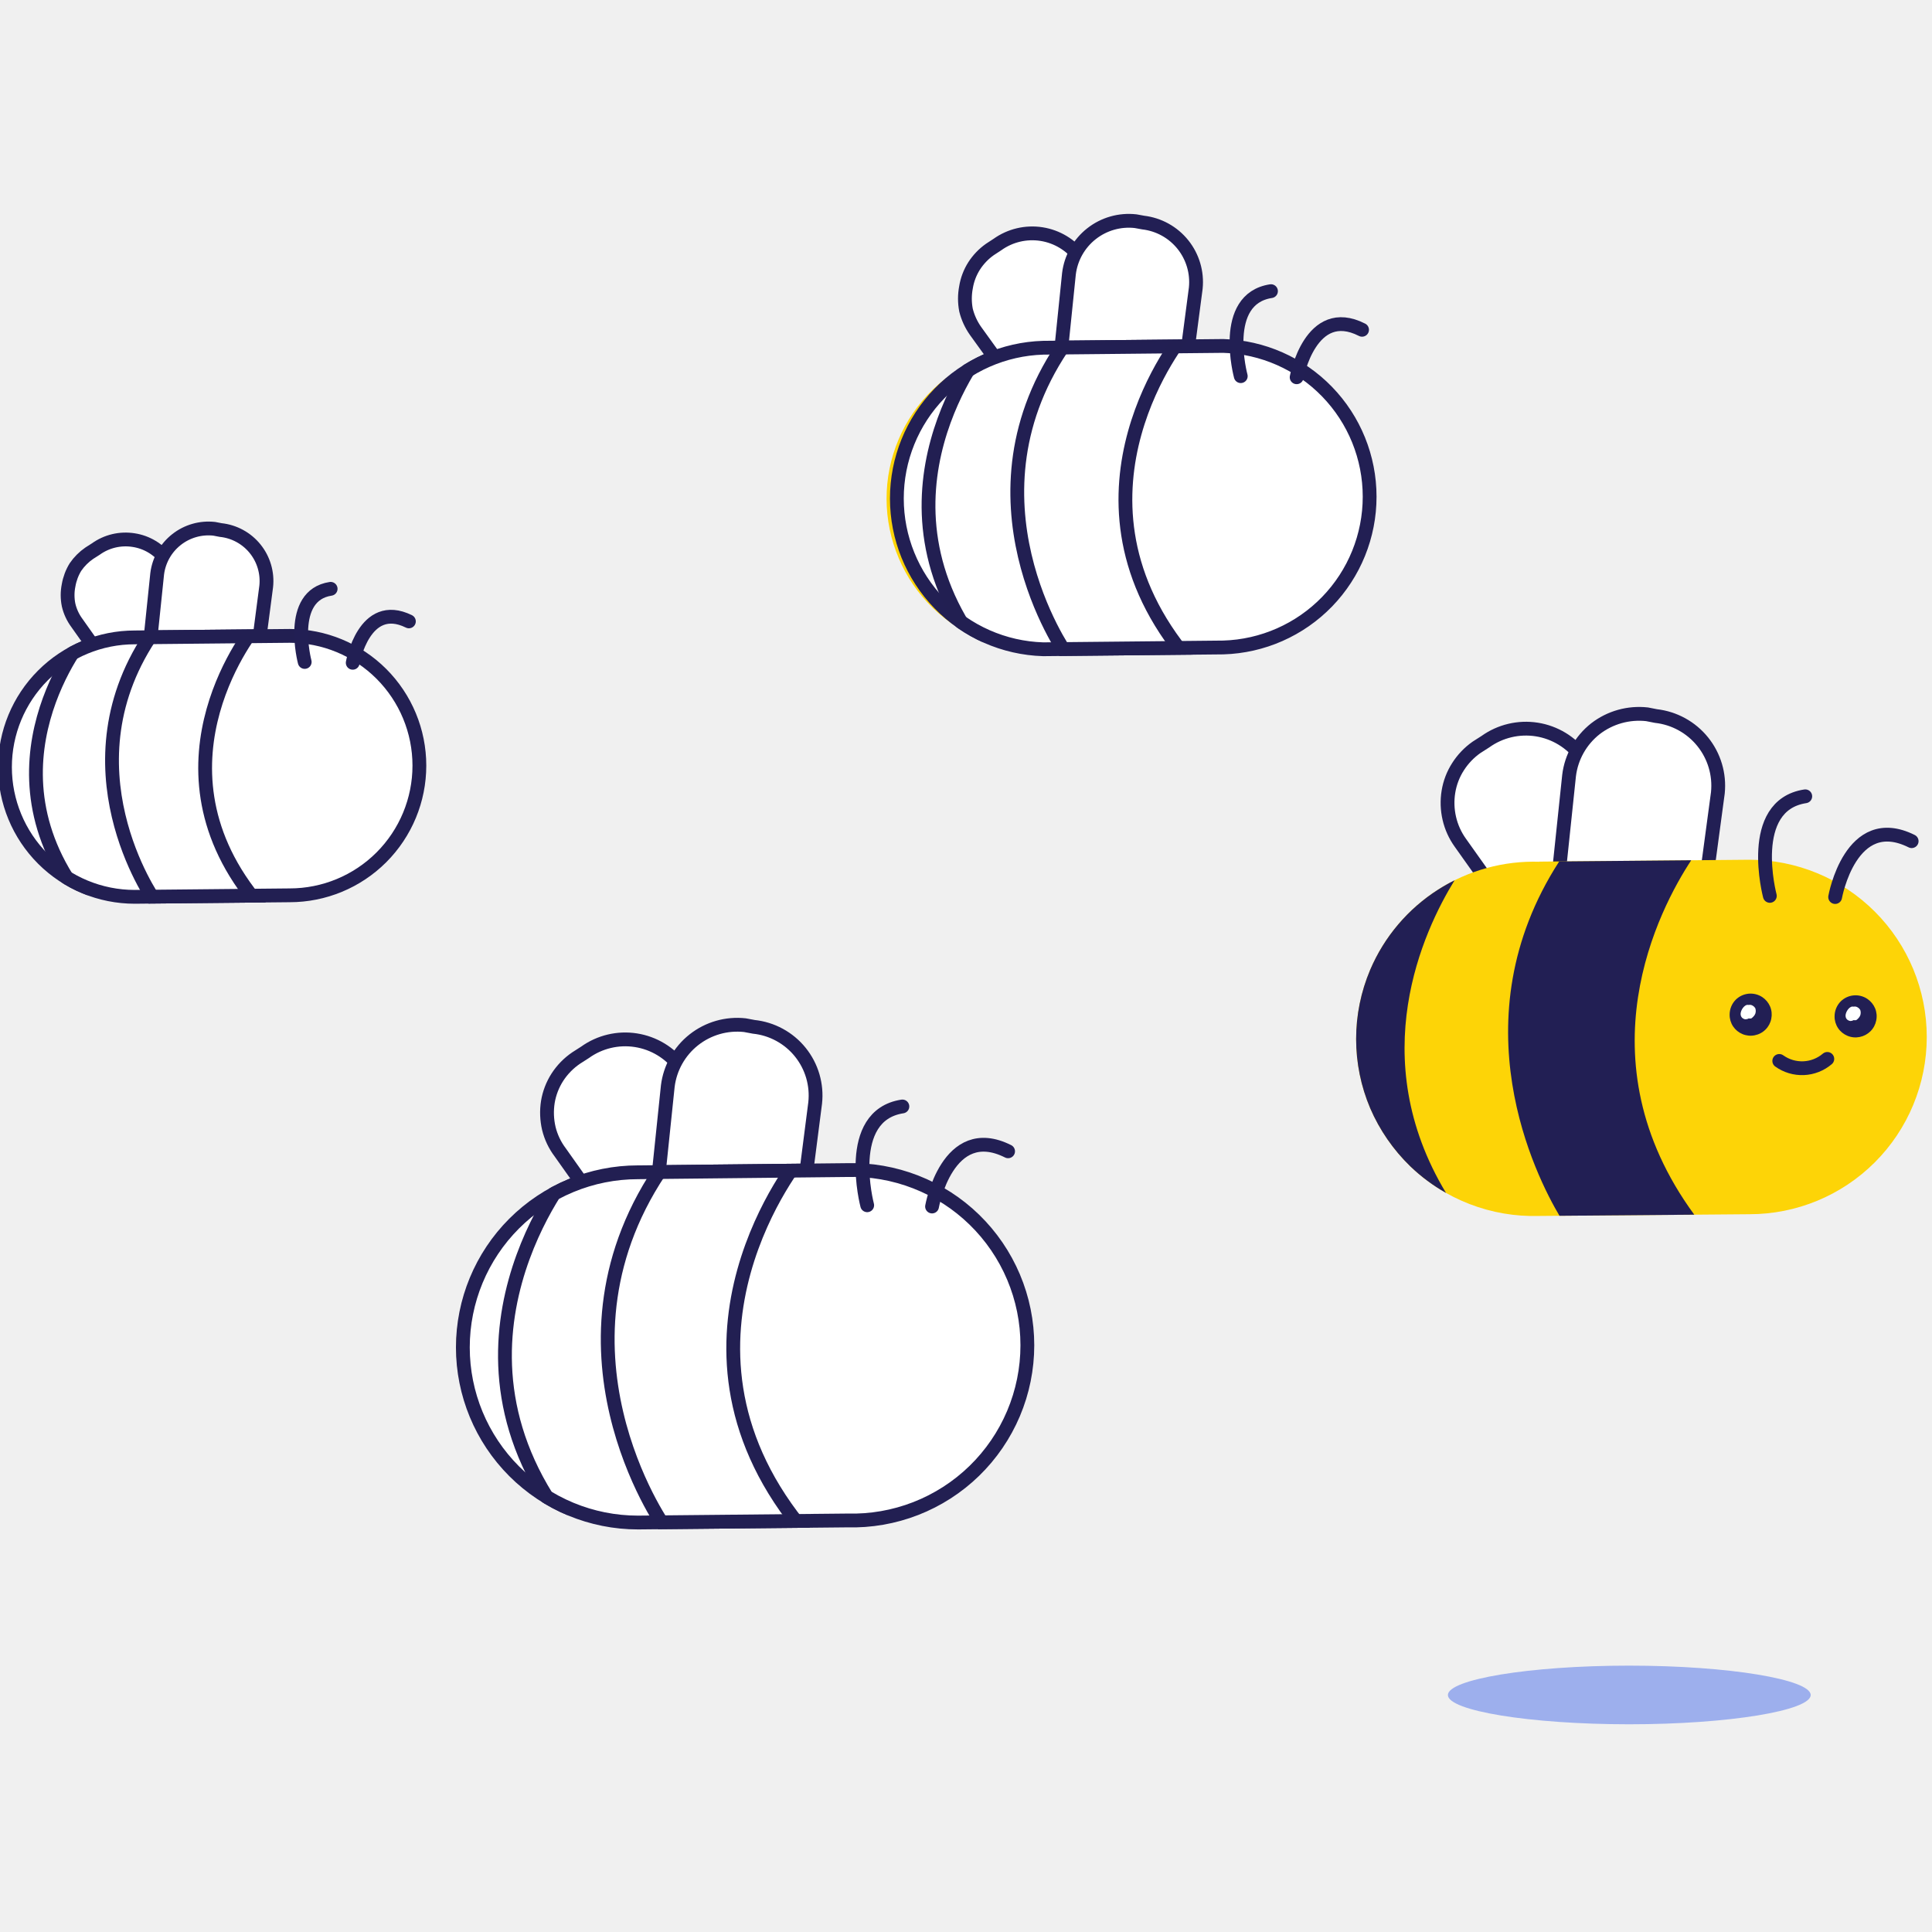
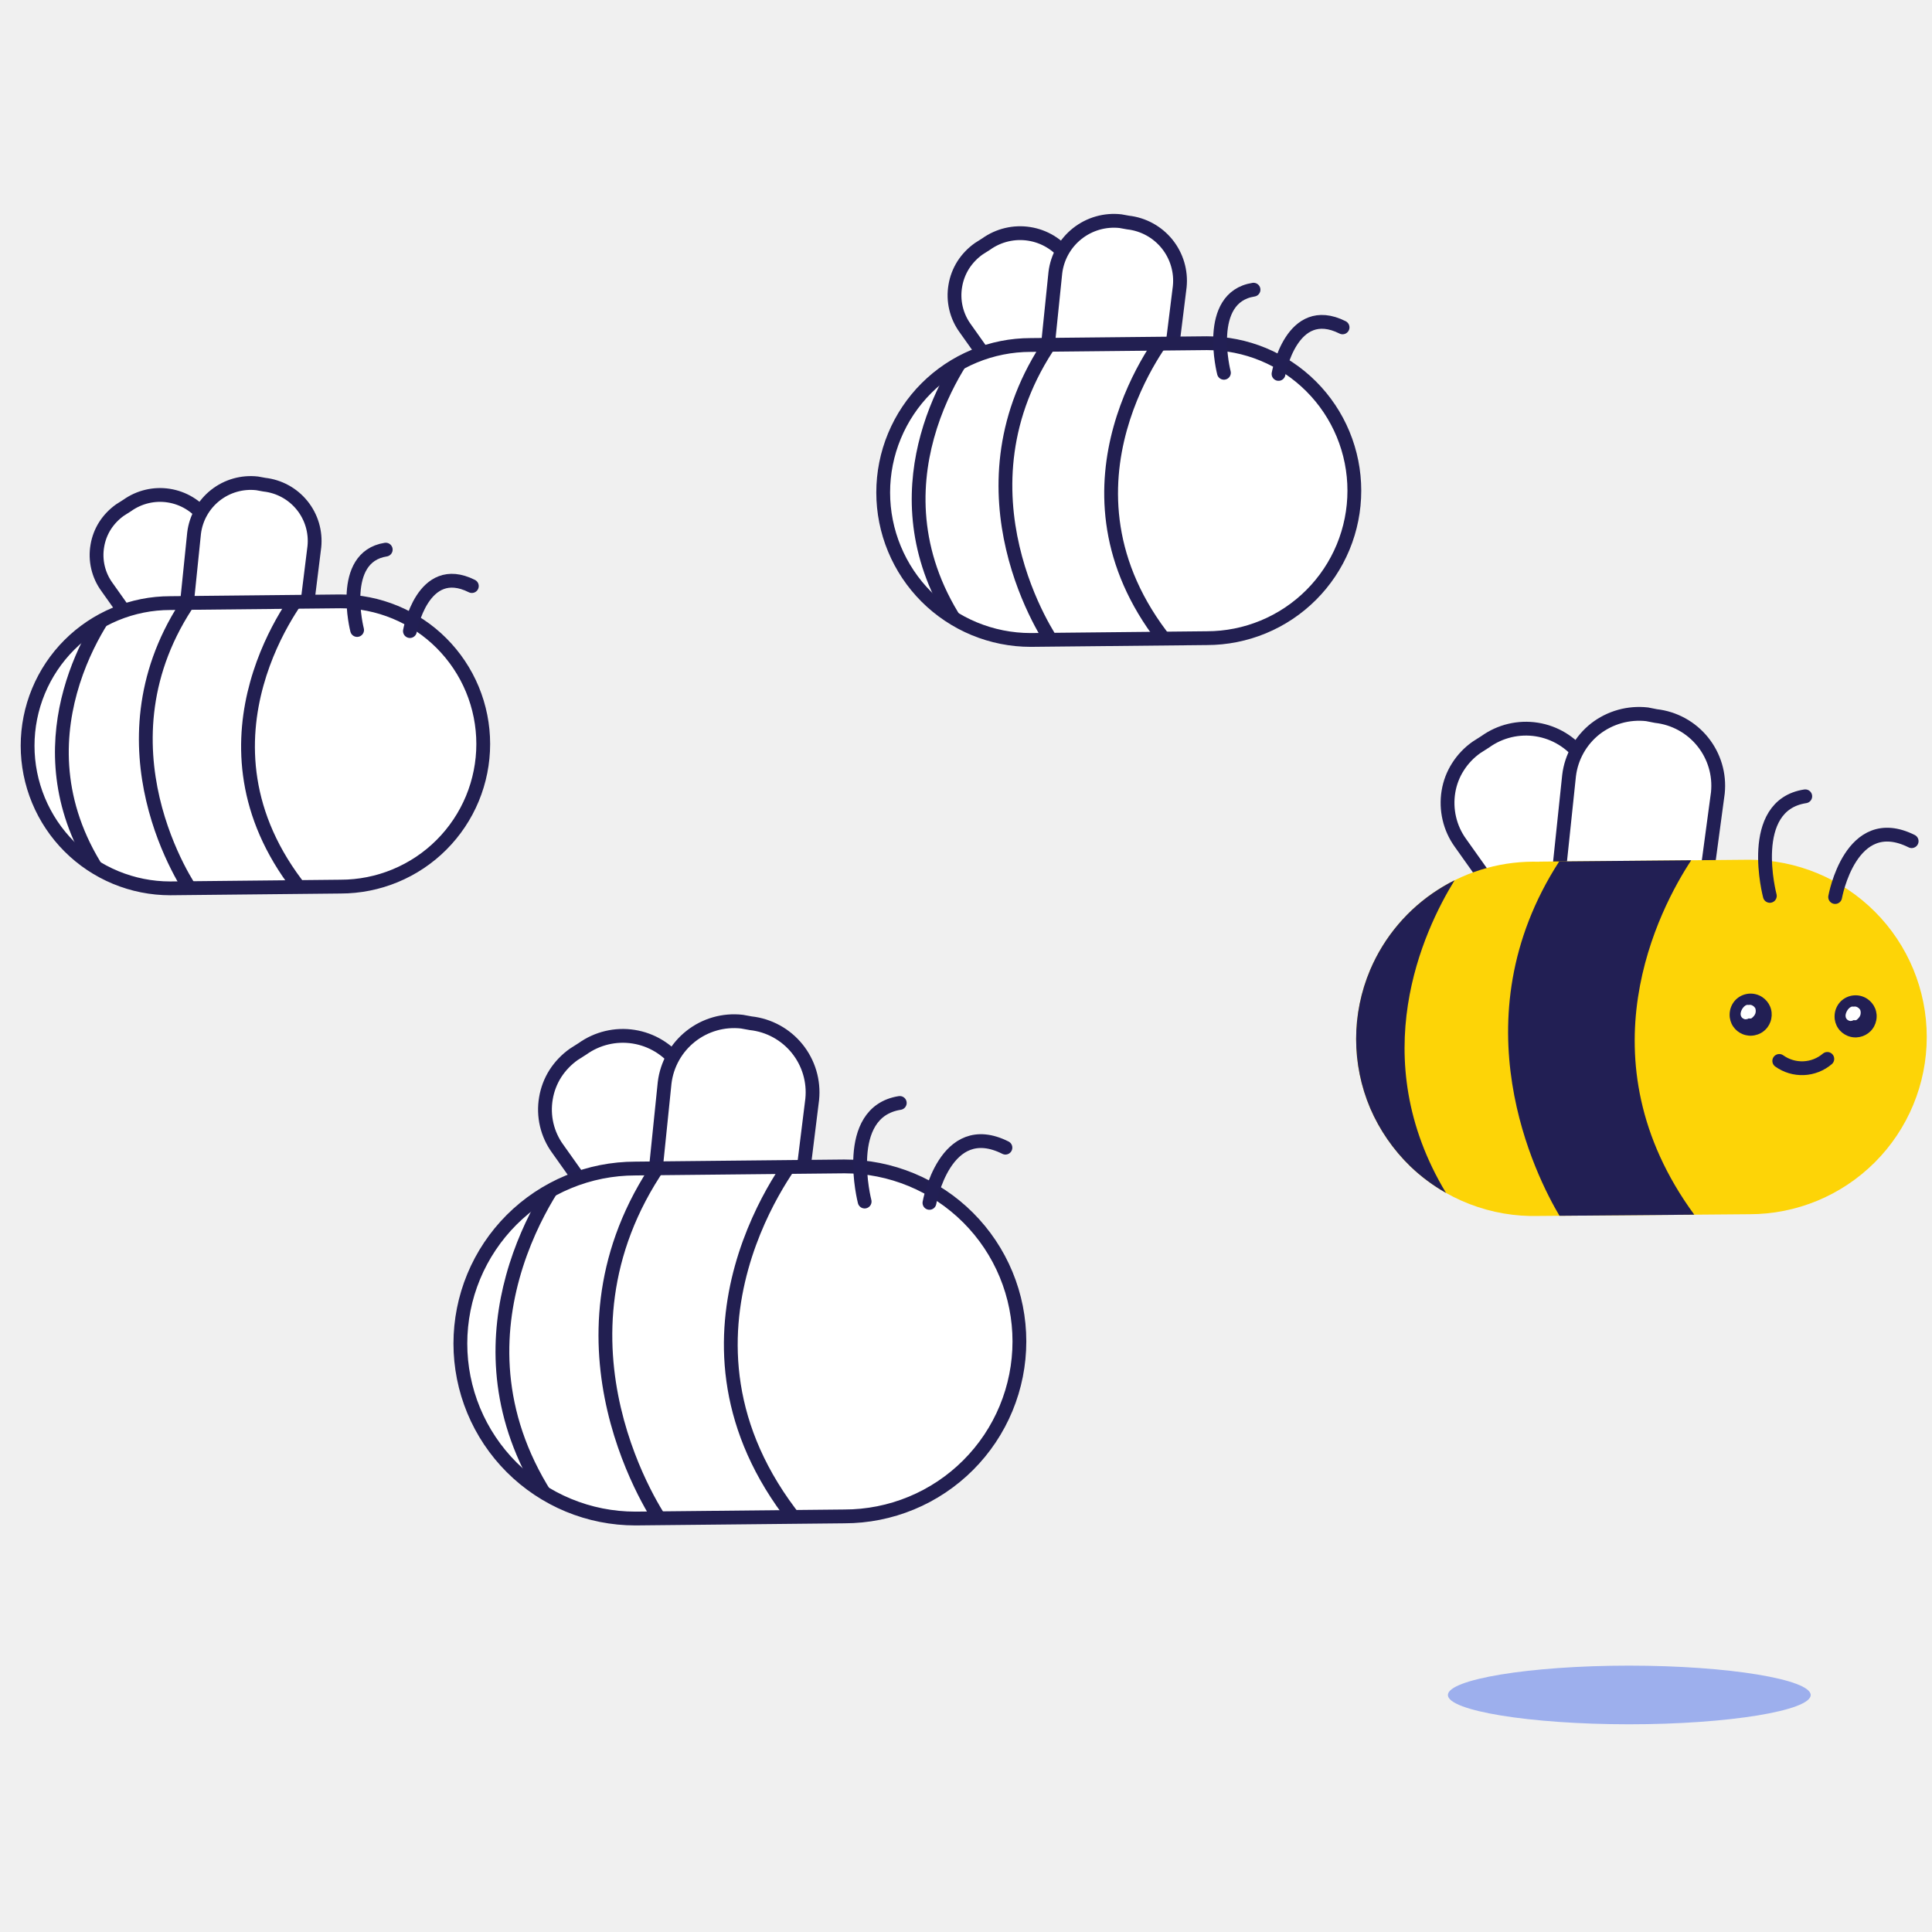
<svg xmlns="http://www.w3.org/2000/svg" width="140" height="140" viewBox="0 0 140 140" fill="none">
-   <g id="Empty States/No Following" clip-path="url(#clip0)">
+   <g id="Empty States/No Following">
    <g id="Layer 2">
      <g id="Layer 24">
        <g id="Bee">
          <path id="Vector" d="M117.446 68.517L118.077 68.212C118.612 67.84 119.066 67.364 119.413 66.813C119.75 66.255 119.976 65.637 120.075 64.993C120.207 64.354 120.207 63.696 120.075 63.057C119.923 62.421 119.648 61.821 119.265 61.29L114.637 54.853C113.849 53.785 112.672 53.07 111.361 52.863C110.05 52.657 108.71 52.975 107.632 53.748L106.99 54.158C106.457 54.533 106.004 55.008 105.654 55.557C105.301 56.106 105.065 56.722 104.96 57.367C104.854 58.01 104.876 58.667 105.023 59.302C105.169 59.939 105.441 60.539 105.822 61.069L110.409 67.528C111.228 68.592 112.433 69.291 113.764 69.474C115.083 69.657 116.421 69.313 117.488 68.517H117.446Z" fill="white" stroke="#221F54" stroke-miterlimit="10" stroke-linecap="round" />
          <path id="Vector_2" d="M117.141 69.621L117.783 69.737C119.121 69.885 120.465 69.501 121.522 68.666C122.579 67.831 123.265 66.614 123.431 65.277L124.483 57.451C124.619 56.119 124.223 54.787 123.382 53.745C122.541 52.703 121.322 52.035 119.992 51.886L119.35 51.76C118.012 51.611 116.669 51.988 115.605 52.812C114.548 53.645 113.863 54.863 113.701 56.199L112.87 64.109C112.767 64.754 112.795 65.412 112.954 66.045C113.115 66.68 113.406 67.275 113.808 67.793C114.21 68.311 114.714 68.74 115.29 69.053C115.861 69.368 116.491 69.561 117.141 69.621Z" fill="white" stroke="#221F54" stroke-miterlimit="10" stroke-linecap="round" />
          <path id="Vector_3" d="M111.513 62.437L126.776 62.3C130.183 62.3 133.449 63.653 135.858 66.062C138.267 68.471 139.62 71.737 139.62 75.144C139.62 78.55 138.267 81.817 135.858 84.225C133.449 86.634 130.183 87.987 126.776 87.987L111.513 88.113C109.799 88.162 108.092 87.869 106.492 87.251C104.892 86.634 103.431 85.704 102.194 84.516C100.959 83.318 99.972 81.888 99.29 80.308C98.617 78.721 98.27 77.015 98.27 75.291C98.27 73.567 98.617 71.86 99.29 70.273C100.309 67.883 102.026 65.857 104.217 64.461C106.408 63.064 108.969 62.362 111.566 62.447L111.513 62.437Z" fill="#FDD407" />
          <g id="Group 3563">
            <path id="Intersect" fill-rule="evenodd" clip-rule="evenodd" d="M104.784 86.444C103.845 85.913 102.975 85.266 102.194 84.516C100.959 83.318 99.972 81.888 99.29 80.308C98.617 78.721 98.27 77.015 98.27 75.291C98.27 73.567 98.617 71.86 99.29 70.273C100.309 67.883 102.026 65.857 104.217 64.461C104.602 64.215 104.998 63.992 105.404 63.79C103.126 67.485 98.868 76.631 104.784 86.444ZM113.006 88.101C111.341 85.298 105.545 73.945 112.984 62.424L122.552 62.338C120.247 65.849 114.503 76.721 122.773 88.02L113.006 88.101Z" fill="#221F54" />
          </g>
          <path id="Vector_4" d="M132.414 76.732C131.933 77.141 131.33 77.379 130.699 77.405C130.068 77.432 129.446 77.247 128.932 76.879" stroke="#221F54" stroke-miterlimit="10" stroke-linecap="round" />
          <path id="Vector_5" d="M132.94 73.65C132.937 73.952 133.024 74.247 133.191 74.499C133.358 74.75 133.597 74.945 133.876 75.059C134.156 75.176 134.464 75.205 134.76 75.144C135.057 75.086 135.329 74.941 135.543 74.728C135.757 74.514 135.902 74.241 135.959 73.944C136.021 73.648 135.991 73.34 135.875 73.061C135.756 72.783 135.559 72.545 135.307 72.377C135.013 72.183 134.661 72.096 134.311 72.131C133.961 72.165 133.633 72.319 133.382 72.567C133.099 72.856 132.94 73.245 132.94 73.65Z" fill="#221F54" />
          <path id="Vector_6" d="M125.335 73.527C125.332 73.828 125.419 74.124 125.586 74.376C125.753 74.627 125.992 74.822 126.271 74.936C126.551 75.052 126.859 75.082 127.155 75.02C127.452 74.963 127.724 74.818 127.938 74.604C128.152 74.391 128.297 74.118 128.354 73.821C128.415 73.525 128.386 73.217 128.27 72.938C128.151 72.659 127.954 72.422 127.702 72.254C127.408 72.06 127.056 71.973 126.706 72.007C126.355 72.042 126.027 72.196 125.777 72.443C125.493 72.733 125.335 73.121 125.335 73.527Z" fill="#221F54" />
          <path id="Vector_7" d="M133.75 73.482C133.729 73.557 133.729 73.637 133.75 73.713C133.772 73.788 133.816 73.854 133.876 73.902C133.937 73.95 134.01 73.979 134.087 73.987C134.168 73.987 134.248 73.965 134.318 73.923C134.381 73.933 134.445 73.933 134.508 73.923C134.561 73.887 134.611 73.845 134.655 73.797C134.72 73.736 134.77 73.66 134.802 73.576C134.844 73.45 134.844 73.313 134.802 73.187C134.769 73.131 134.726 73.081 134.676 73.04C134.622 72.998 134.562 72.966 134.497 72.945C134.431 72.934 134.363 72.934 134.297 72.945C134.108 72.882 133.824 73.166 133.75 73.482Z" fill="white" />
          <path id="Vector_8" d="M126.145 73.358C126.124 73.434 126.124 73.514 126.145 73.59C126.167 73.664 126.211 73.73 126.271 73.779C126.332 73.826 126.405 73.856 126.482 73.863C126.563 73.863 126.643 73.842 126.713 73.8C126.776 73.809 126.84 73.809 126.902 73.8C126.956 73.764 127.005 73.721 127.05 73.674C127.115 73.612 127.165 73.537 127.197 73.453C127.239 73.327 127.239 73.19 127.197 73.064C127.164 73.008 127.121 72.958 127.071 72.916C127.017 72.875 126.956 72.843 126.892 72.822C126.826 72.811 126.758 72.811 126.692 72.822C126.503 72.759 126.219 73.043 126.145 73.358Z" fill="white" />
          <path id="Vector_9" d="M132.982 65.003C132.982 65.003 134.097 58.745 138.526 60.954" stroke="#221F54" stroke-miterlimit="10" stroke-linecap="round" />
          <path id="Vector_10" d="M128.249 64.919C128.249 64.919 126.503 58.366 130.816 57.703" stroke="#221F54" stroke-miterlimit="10" stroke-linecap="round" />
        </g>
        <path id="Vector_11" d="M118.06 124.948C125.32 124.948 131.21 123.948 131.21 122.828C131.21 121.708 125.32 120.698 118.06 120.698C110.8 120.698 104.92 121.698 104.92 122.828C104.92 123.958 110.8 124.948 118.06 124.948Z" fill="#9DAFED" />
-         <path id="Vector_12" d="M46.23 84.878L61.39 84.748C64.771 84.748 68.014 86.091 70.405 88.482C72.796 90.873 74.14 94.116 74.14 97.498C74.14 100.879 72.796 104.122 70.405 106.513C68.014 108.905 64.771 110.248 61.39 110.248L46.23 110.368C43.219 110.466 40.271 109.494 37.908 107.626C35.545 105.757 33.919 103.112 33.32 100.16C32.721 97.208 33.187 94.139 34.635 91.497C36.083 88.855 38.419 86.811 41.23 85.728C42.824 85.115 44.523 84.826 46.23 84.878Z" fill="#FDD407" />
-         <path id="Vector_13" d="M52.12 90.918L52.75 90.618C53.279 90.244 53.729 89.769 54.072 89.219C54.416 88.67 54.646 88.058 54.75 87.418C54.86 86.78 54.84 86.127 54.69 85.498C54.544 84.865 54.269 84.269 53.88 83.748L49.33 77.348C48.549 76.29 47.382 75.583 46.084 75.379C44.785 75.175 43.458 75.49 42.39 76.258L41.75 76.668C41.208 77.036 40.746 77.508 40.39 78.058C40.041 78.602 39.806 79.211 39.7 79.848C39.599 80.486 39.623 81.138 39.77 81.768C39.922 82.394 40.201 82.983 40.59 83.498L45.13 89.908C45.524 90.433 46.017 90.876 46.582 91.21C47.147 91.545 47.773 91.765 48.423 91.858C49.073 91.951 49.735 91.914 50.371 91.751C51.007 91.588 51.605 91.302 52.13 90.908L52.12 90.918Z" fill="white" stroke="#221F54" stroke-miterlimit="10" stroke-linecap="round" />
-         <path id="Vector_14" d="M51.82 92.008L52.46 92.128C53.788 92.278 55.122 91.897 56.17 91.068C57.217 90.239 57.899 89.033 58.07 87.708L59.07 79.928C59.142 79.273 59.084 78.61 58.899 77.978C58.714 77.345 58.406 76.756 57.992 76.243C57.579 75.73 57.068 75.304 56.489 74.989C55.91 74.674 55.275 74.476 54.62 74.408L53.98 74.288C52.654 74.141 51.324 74.523 50.277 75.35C49.231 76.177 48.553 77.384 48.39 78.708L47.58 86.498C47.46 87.162 47.487 87.845 47.66 88.498C47.902 89.447 48.431 90.298 49.176 90.933C49.921 91.569 50.845 91.958 51.82 92.048V92.008Z" fill="white" stroke="#221F54" stroke-miterlimit="10" stroke-linecap="round" />
-         <path id="Vector_15" d="M46.21 84.948L61.39 84.788C63.087 84.74 64.776 85.033 66.358 85.65C67.94 86.267 69.382 87.194 70.6 88.378C71.817 89.561 72.784 90.977 73.445 92.541C74.106 94.105 74.446 95.785 74.446 97.483C74.446 99.181 74.106 100.861 73.445 102.425C72.784 103.989 71.817 105.405 70.6 106.588C69.382 107.772 67.94 108.699 66.358 109.316C64.776 109.932 63.087 110.226 61.39 110.178L46.23 110.328C42.864 110.328 39.636 108.991 37.257 106.611C34.877 104.231 33.54 101.004 33.54 97.638C33.54 94.272 34.877 91.045 37.257 88.665C39.636 86.285 42.864 84.948 46.23 84.948H46.21Z" fill="white" stroke="#221F52" stroke-miterlimit="10" />
-         <g id="Mask Group">
-           <mask id="mask0" mask-type="alpha" maskUnits="userSpaceOnUse" x="33" y="84" width="42" height="27">
-             <path id="Vector_16" d="M46.21 84.948L61.39 84.788C63.087 84.74 64.776 85.033 66.358 85.65C67.94 86.267 69.382 87.194 70.6 88.378C71.817 89.561 72.784 90.977 73.445 92.541C74.106 94.105 74.446 95.785 74.446 97.483C74.446 99.181 74.106 100.861 73.445 102.425C72.784 103.989 71.817 105.405 70.6 106.588C69.382 107.772 67.94 108.699 66.358 109.316C64.776 109.932 63.087 110.226 61.39 110.178L46.23 110.328C42.864 110.328 39.636 108.991 37.257 106.611C34.877 104.231 33.54 101.004 33.54 97.638C33.54 94.272 34.877 91.045 37.257 88.665C39.636 86.285 42.864 84.948 46.23 84.948H46.21Z" fill="white" stroke="#221F52" stroke-miterlimit="10" />
-           </mask>
-           <g mask="url(#mask0)">
-             <g id="Group">
-               <path id="Vector_17" d="M58.02 83.848C58.02 83.848 47.11 97.028 57.89 110.498L48.14 110.618C48.14 110.618 38.86 97.498 48.21 84.288C48.47 84.128 57.99 83.958 58.02 83.848Z" stroke="#221F52" stroke-miterlimit="10" />
-               <path id="Vector_18" d="M41.39 84.728C41.39 84.728 30.59 97.618 41.39 110.958L31.66 111.098C31.66 111.098 22.37 98.028 31.66 85.168C31.69 84.988 41.39 85.068 41.39 84.728Z" stroke="#221F52" stroke-miterlimit="10" />
-             </g>
-           </g>
-         </g>
-         <path id="Vector_19" d="M67.54 87.428C67.54 87.428 68.65 81.218 73.05 83.428" stroke="#221F54" stroke-miterlimit="10" stroke-linecap="round" />
-         <path id="Vector_20" d="M62.84 87.338C62.84 87.338 61.12 80.838 65.39 80.178" stroke="#221F54" stroke-miterlimit="10" stroke-linecap="round" />
-         <path id="Vector_21" d="M75.61 25.148L88.61 25.028C91.527 25.028 94.325 26.187 96.388 28.25C98.451 30.313 99.61 33.111 99.61 36.028C99.61 38.945 98.451 41.743 96.388 43.806C94.325 45.869 91.527 47.028 88.61 47.028L75.61 47.138C74.135 47.187 72.666 46.938 71.29 46.408C69.915 45.882 68.661 45.084 67.603 44.061C66.544 43.039 65.703 41.813 65.13 40.458C64.549 39.099 64.247 37.636 64.244 36.158C64.24 34.68 64.535 33.216 65.11 31.854C65.685 30.492 66.529 29.26 67.591 28.232C68.652 27.203 69.91 26.399 71.29 25.868C72.668 25.346 74.136 25.101 75.61 25.148Z" fill="#FDD407" />
-         <path id="Vector_22" d="M80.68 30.338L81.22 30.078C81.69 29.765 82.089 29.356 82.39 28.878C82.69 28.406 82.89 27.879 82.98 27.328C83.085 26.783 83.085 26.223 82.98 25.678C82.85 25.133 82.612 24.619 82.28 24.168L78.28 18.658C77.602 17.747 76.593 17.139 75.472 16.963C74.35 16.788 73.204 17.058 72.28 17.718L71.73 18.078C71.277 18.397 70.89 18.802 70.59 19.268C70.29 19.739 70.09 20.266 70 20.818C69.895 21.363 69.895 21.923 70 22.468C70.134 23.009 70.368 23.522 70.69 23.978L74.67 29.498C75.36 30.399 76.376 30.995 77.5 31.158C78.627 31.316 79.77 31.021 80.68 30.338Z" fill="white" stroke="#221F54" stroke-miterlimit="10" stroke-linecap="round" />
-         <path id="Vector_23" d="M80.39 31.278L80.94 31.388C82.085 31.508 83.233 31.178 84.14 30.468C85.042 29.756 85.627 28.718 85.77 27.578L86.65 20.878C86.765 19.744 86.43 18.611 85.718 17.723C85.005 16.834 83.971 16.261 82.84 16.128L82.29 16.028C81.145 15.898 79.995 16.226 79.091 16.939C78.186 17.652 77.6 18.694 77.46 19.838L76.77 26.568C76.68 27.121 76.707 27.686 76.85 28.228C76.982 28.772 77.231 29.28 77.58 29.718C77.922 30.16 78.35 30.528 78.84 30.798C79.318 31.062 79.846 31.225 80.39 31.278Z" fill="white" stroke="#221F54" stroke-miterlimit="10" stroke-linecap="round" />
-         <path id="Vector_24" d="M75.59 25.198L88.65 25.068C91.49 25.154 94.185 26.343 96.164 28.382C98.143 30.421 99.249 33.151 99.249 35.993C99.249 38.834 98.143 41.564 96.164 43.604C94.185 45.643 91.49 46.832 88.65 46.918L75.59 47.048C72.75 46.962 70.055 45.773 68.076 43.734C66.097 41.694 64.99 38.964 64.99 36.123C64.99 33.281 66.097 30.551 68.076 28.512C70.055 26.473 72.75 25.284 75.59 25.198Z" fill="white" stroke="#221F53" stroke-miterlimit="10" />
-         <g id="Mask Group_2">
-           <mask id="mask1" mask-type="alpha" maskUnits="userSpaceOnUse" x="64" y="24" width="36" height="24">
-             <path id="Vector_25" d="M75.59 25.198L88.65 25.068C91.49 25.154 94.185 26.343 96.164 28.382C98.143 30.421 99.249 33.151 99.249 35.993C99.249 38.834 98.143 41.564 96.164 43.604C94.185 45.643 91.49 46.832 88.65 46.918L75.59 47.048C72.75 46.962 70.055 45.773 68.076 43.734C66.097 41.694 64.99 38.964 64.99 36.123C64.99 33.281 66.097 30.551 68.076 28.512C70.055 26.473 72.75 25.284 75.59 25.198Z" fill="white" stroke="#221F53" stroke-miterlimit="10" />
-           </mask>
-           <g mask="url(#mask1)">
-             <g id="Group_2">
-               <path id="Vector_26" d="M85.76 24.258C85.76 24.258 76.37 35.598 85.64 47.258L77.25 47.358C77.25 47.358 69.25 36.018 77.32 24.688C77.54 24.498 85.74 24.348 85.76 24.258Z" stroke="#221F52" stroke-miterlimit="10" />
-               <path id="Vector_27" d="M71.39 25.018C71.39 25.018 62.15 36.108 71.39 47.598L63.01 47.708C63.01 47.708 55.01 36.458 63.01 25.398C63.09 25.238 71.39 25.308 71.39 25.018Z" stroke="#221F52" stroke-miterlimit="10" />
-             </g>
-           </g>
-         </g>
-         <path id="Vector_28" d="M93.96 27.338C93.96 27.338 94.96 21.988 98.7 23.898" stroke="#221F54" stroke-miterlimit="10" stroke-linecap="round" />
-         <path id="Vector_29" d="M89.91 27.258C89.91 27.258 88.39 21.668 92.1 21.098" stroke="#221F54" stroke-miterlimit="10" stroke-linecap="round" />
-         <path id="Vector_30" d="M9.77 46.148L21 46.048C23.503 46.048 25.905 47.042 27.675 48.813C29.445 50.583 30.44 52.984 30.44 55.488C30.44 57.992 29.445 60.393 27.675 62.163C25.905 63.933 23.503 64.928 21 64.928L9.77 65.018C8.504 65.063 7.242 64.852 6.06 64.398C4.881 63.948 3.804 63.268 2.89 62.398C1.974 61.517 1.246 60.459 0.75 59.288C0.255 58.122 0 56.869 0 55.603C0 54.337 0.255 53.083 0.75 51.918C1.243 50.74 1.971 49.675 2.89 48.788C3.804 47.918 4.881 47.238 6.06 46.788C7.241 46.327 8.503 46.109 9.77 46.148Z" fill="#FDD407" />
-         <path id="Vector_31" d="M14.14 50.618L14.6 50.388C14.999 50.127 15.339 49.787 15.6 49.388C15.858 48.982 16.032 48.529 16.111 48.055C16.19 47.58 16.172 47.095 16.06 46.628C15.953 46.16 15.749 45.721 15.46 45.338L12.09 40.598C11.804 40.208 11.444 39.878 11.03 39.627C10.617 39.377 10.158 39.21 9.68 39.138C8.716 38.986 7.732 39.219 6.94 39.788L6.47 40.088C6.078 40.357 5.739 40.696 5.47 41.088C5.22 41.495 5.051 41.947 4.97 42.418C4.875 42.886 4.875 43.369 4.97 43.838C5.078 44.308 5.283 44.75 5.57 45.138L8.93 49.888C9.523 50.667 10.4 51.18 11.37 51.317C12.339 51.454 13.324 51.203 14.11 50.618H14.14Z" fill="white" stroke="#221F54" stroke-miterlimit="10" stroke-linecap="round" />
-         <path id="Vector_32" d="M13.92 51.418L14.39 51.498C15.373 51.611 16.361 51.33 17.139 50.718C17.916 50.105 18.42 49.21 18.54 48.228L19.29 42.498C19.343 42.013 19.299 41.522 19.161 41.053C19.024 40.584 18.795 40.148 18.489 39.768C18.182 39.388 17.804 39.072 17.375 38.839C16.946 38.605 16.475 38.459 15.99 38.408L15.52 38.318C14.541 38.21 13.56 38.492 12.787 39.102C12.014 39.712 11.513 40.601 11.39 41.578L10.79 47.368C10.718 47.844 10.742 48.331 10.86 48.798C10.979 49.263 11.194 49.699 11.49 50.078C11.784 50.457 12.151 50.773 12.57 51.008C12.987 51.236 13.446 51.375 13.92 51.418Z" fill="white" stroke="#221F54" stroke-miterlimit="10" stroke-linecap="round" />
-         <path id="Vector_33" d="M9.76 46.188L20.99 46.078C23.483 46.078 25.874 47.068 27.637 48.831C29.399 50.594 30.39 52.985 30.39 55.478C30.39 57.971 29.399 60.362 27.637 62.125C25.874 63.888 23.483 64.878 20.99 64.878L9.76 64.988C7.267 64.988 4.876 63.998 3.113 62.235C1.35 60.472 0.36 58.081 0.36 55.588C0.36 53.095 1.35 50.704 3.113 48.941C4.876 47.178 7.267 46.188 9.76 46.188Z" fill="white" stroke="#221F52" stroke-miterlimit="10" />
-         <g id="Mask Group_3">
-           <mask id="mask2" mask-type="alpha" maskUnits="userSpaceOnUse" x="-1" y="45" width="32" height="21">
-             <path id="Vector_34" d="M9.76 46.188L20.99 46.078C23.483 46.078 25.874 47.068 27.637 48.831C29.399 50.594 30.39 52.985 30.39 55.478C30.39 57.971 29.399 60.362 27.637 62.125C25.874 63.888 23.483 64.878 20.99 64.878L9.76 64.988C7.267 64.988 4.876 63.998 3.113 62.235C1.35 60.472 0.36 58.081 0.36 55.588C0.36 53.095 1.35 50.704 3.113 48.941C4.876 47.178 7.267 46.188 9.76 46.188Z" fill="white" stroke="#221F52" stroke-miterlimit="10" />
-           </mask>
-           <g mask="url(#mask2)">
-             <g id="Group_3">
-               <path id="Vector_35" d="M18.51 45.378C18.51 45.378 10.39 55.138 18.39 65.118L11.17 65.208C11.17 65.208 4.3 55.458 11.17 45.708C11.39 45.588 18.49 45.498 18.51 45.378Z" stroke="#221F52" stroke-miterlimit="10" />
-               <path id="Vector_36" d="M6.16 46.038C6.16 46.038 -1.84 55.578 6.16 65.458L-1.05 65.558C-1.05 65.558 -7.93 55.878 -1.05 46.358C-0.99 46.228 6.18 46.278 6.16 46.038Z" stroke="#221F52" stroke-miterlimit="10" />
-             </g>
-           </g>
-         </g>
-         <path id="Vector_37" d="M25.56 48.028C25.56 48.028 26.38 43.428 29.63 45.028" stroke="#221F54" stroke-miterlimit="10" stroke-linecap="round" />
-         <path id="Vector_38" d="M22.08 47.968C22.08 47.968 20.8 43.148 23.96 42.668" stroke="#221F54" stroke-miterlimit="10" stroke-linecap="round" />
      </g>
    </g>
+     <g id="Bee_2">
+       <path id="Vector_12" d="M79.669 30.03L80.189 29.778C80.636 29.462 81.017 29.062 81.311 28.599C81.604 28.138 81.801 27.623 81.89 27.084C81.98 26.545 81.959 25.993 81.831 25.462C81.703 24.932 81.471 24.432 81.148 23.991L77.32 18.603C76.658 17.713 75.674 17.118 74.578 16.947C73.482 16.775 72.363 17.04 71.461 17.685L70.924 18.026C70.479 18.341 70.098 18.738 69.803 19.196C69.511 19.657 69.315 20.171 69.226 20.708C69.133 21.245 69.149 21.795 69.274 22.326C69.398 22.856 69.627 23.356 69.949 23.796L73.785 29.201C74.46 30.085 75.457 30.666 76.56 30.818C77.662 30.971 78.779 30.681 79.669 30.013V30.03Z" fill="white" stroke="#221F54" stroke-miterlimit="10" stroke-linecap="round" />
+       <path id="Vector_13" d="M79.409 30.948L79.945 31.054C81.065 31.173 82.186 30.85 83.07 30.153C83.955 29.456 84.531 28.44 84.675 27.323L85.488 20.773C85.602 19.66 85.271 18.546 84.568 17.675C83.864 16.805 82.846 16.247 81.733 16.124L81.197 16.027C80.077 15.901 78.952 16.222 78.068 16.921C77.184 17.619 76.611 18.639 76.475 19.757L75.8 26.34C75.711 26.881 75.736 27.435 75.873 27.965C76.005 28.496 76.249 28.992 76.589 29.42C76.925 29.852 77.345 30.211 77.824 30.477C78.313 30.744 78.853 30.905 79.409 30.948V30.948Z" fill="white" stroke="#221F54" stroke-miterlimit="10" stroke-linecap="round" />
+       <path id="Vector_14" d="M74.687 24.999L87.454 24.869C88.858 24.869 90.248 25.145 91.544 25.682C92.841 26.22 94.019 27.007 95.011 27.999C96.004 28.991 96.791 30.169 97.328 31.466C97.865 32.763 98.141 34.152 98.141 35.556C98.141 36.959 97.865 38.349 97.328 39.646C96.791 40.942 96.004 42.12 95.011 43.113C94.019 44.105 92.841 44.892 91.544 45.429C90.248 45.966 88.858 46.243 87.454 46.243L74.687 46.373C73.284 46.373 71.894 46.096 70.597 45.559C69.301 45.022 68.123 44.235 67.13 43.243C66.138 42.25 65.351 41.072 64.814 39.776C64.276 38.479 64 37.089 64 35.686C64 34.282 64.276 32.893 64.814 31.596C65.351 30.3 66.138 29.121 67.13 28.129C68.123 27.137 69.301 26.349 70.597 25.812C71.894 25.275 73.284 24.999 74.687 24.999V24.999Z" fill="white" stroke="#221F51" stroke-miterlimit="10" />
+       <path id="Intersect_2" fill-rule="evenodd" clip-rule="evenodd" d="M70.03 45.305C66.581 40.284 66.665 35.45 67.678 31.766C68.229 29.761 69.057 28.095 69.748 26.93C69.992 26.518 70.218 26.17 70.409 25.892C69.78 26.167 69.18 26.501 68.617 26.89C67.956 28.072 67.223 29.646 66.714 31.501C65.757 34.983 65.59 39.448 68.135 44.129C68.724 44.585 69.359 44.98 70.03 45.305ZM75.551 46.364C75.347 46.029 75.072 45.549 74.767 44.943C74.144 43.703 73.397 41.933 72.902 39.807C71.957 35.754 71.926 30.398 75.409 24.991L76.62 24.979C72.946 30.293 72.944 35.582 73.876 39.58C74.349 41.612 75.064 43.307 75.661 44.494C75.959 45.087 76.227 45.551 76.418 45.866C76.48 45.967 76.534 46.052 76.578 46.121L83.519 46.039C79.475 40.485 79.55 35.028 80.692 30.913C81.288 28.764 82.174 26.981 82.91 25.737C83.093 25.427 83.266 25.151 83.425 24.91L84.644 24.897C84.42 25.212 84.112 25.668 83.77 26.246C83.067 27.436 82.222 29.137 81.655 31.18C80.525 35.252 80.493 40.689 84.911 46.215L84.954 46.268L75.551 46.364Z" fill="#221F51" />
+       <path id="Vector_15" d="M92.647 27.096C92.647 27.096 93.582 21.862 97.288 23.723" stroke="#221F54" stroke-miterlimit="10" stroke-linecap="round" />
+       <path id="Vector_16" d="M88.69 27.015C88.69 27.015 87.275 21.553 90.835 20.992" stroke="#221F54" stroke-miterlimit="10" stroke-linecap="round" />
+     </g>
+     <g id="Bee_3">
+       <path id="Vector_17" d="M17.153 48.568L17.656 48.324C18.088 48.019 18.457 47.632 18.741 47.184C19.024 46.739 19.215 46.24 19.301 45.719C19.387 45.197 19.368 44.664 19.244 44.151C19.12 43.638 18.895 43.154 18.583 42.728L14.882 37.517C14.242 36.657 13.289 36.081 12.23 35.915C11.17 35.749 10.088 36.006 9.215 36.629L8.696 36.959C8.266 37.264 7.897 37.648 7.612 38.091C7.329 38.536 7.14 39.033 7.054 39.553C6.964 40.072 6.98 40.604 7.1 41.117C7.22 41.63 7.442 42.114 7.753 42.539L11.463 47.766C12.116 48.621 13.08 49.183 14.146 49.33C15.212 49.478 16.293 49.198 17.153 48.552V48.568Z" fill="white" stroke="#221F54" stroke-miterlimit="10" stroke-linecap="round" />
+       <path id="Vector_18" d="M16.901 49.456L17.42 49.558C18.503 49.674 19.588 49.361 20.443 48.687C21.298 48.013 21.855 47.03 21.994 45.951L22.78 39.616C22.89 38.539 22.571 37.462 21.89 36.62C21.21 35.778 20.225 35.239 19.149 35.12L18.631 35.026C17.547 34.904 16.46 35.215 15.605 35.89C14.75 36.566 14.196 37.552 14.064 38.633L13.412 45C13.325 45.523 13.349 46.058 13.483 46.572C13.61 47.085 13.845 47.564 14.174 47.978C14.499 48.396 14.906 48.743 15.369 49C15.842 49.259 16.364 49.414 16.901 49.456V49.456Z" fill="white" stroke="#221F54" stroke-miterlimit="10" stroke-linecap="round" />
+       <path id="Vector_19" d="M12.335 43.703L24.682 43.577C26.04 43.577 27.383 43.844 28.637 44.364C29.891 44.883 31.031 45.644 31.99 46.604C32.95 47.564 33.711 48.703 34.231 49.957C34.75 51.211 35.017 52.555 35.017 53.912C35.017 55.269 34.75 56.613 34.231 57.867C33.711 59.121 32.95 60.26 31.99 61.22C31.031 62.18 29.891 62.941 28.637 63.46C27.383 63.98 26.04 64.247 24.682 64.247L12.335 64.373C10.978 64.373 9.634 64.106 8.38 63.586C7.126 63.067 5.987 62.306 5.027 61.346C4.067 60.386 3.306 59.247 2.787 57.993C2.267 56.739 2 55.395 2 54.038C2 52.681 2.267 51.337 2.787 50.083C3.306 48.829 4.067 47.689 5.027 46.73C5.987 45.77 7.126 45.009 8.38 44.489C9.634 43.97 10.978 43.703 12.335 43.703V43.703Z" fill="white" stroke="#221F51" stroke-miterlimit="10" />
+       <path id="Intersect_3" fill-rule="evenodd" clip-rule="evenodd" d="M7.861 63.354C4.513 58.495 4.593 53.816 5.573 50.251C6.105 48.314 6.905 46.704 7.573 45.578C7.815 45.17 8.039 44.826 8.226 44.555C7.596 44.828 6.996 45.162 6.434 45.553C5.799 46.694 5.098 48.207 4.609 49.986C3.684 53.349 3.521 57.659 5.967 62.178C6.553 62.637 7.189 63.031 7.861 63.354ZM13.152 64.365C12.955 64.041 12.69 63.579 12.398 62.997C11.795 61.798 11.072 60.085 10.593 58.027C9.679 54.107 9.648 48.926 13.014 43.696L14.225 43.683C10.669 48.821 10.666 53.934 11.566 57.8C12.024 59.763 12.715 61.401 13.291 62.548C13.579 63.121 13.838 63.57 14.024 63.874C14.081 63.968 14.131 64.048 14.173 64.113L20.844 64.034C16.949 58.667 17.023 53.394 18.126 49.417C18.703 47.337 19.561 45.612 20.273 44.408C20.448 44.112 20.614 43.848 20.765 43.617L21.985 43.604C21.767 43.908 21.468 44.352 21.134 44.917C20.454 46.067 19.637 47.71 19.09 49.685C17.998 53.619 17.967 58.871 22.235 64.21L22.285 64.271L13.152 64.365Z" fill="#221F51" />
+       <path id="Vector_20" d="M29.704 45.73C29.704 45.73 30.608 40.669 34.192 42.469" stroke="#221F54" stroke-miterlimit="10" stroke-linecap="round" />
+       <path id="Vector_21" d="M25.877 45.652C25.877 45.652 24.509 40.37 27.952 39.828" stroke="#221F54" stroke-miterlimit="10" stroke-linecap="round" />
+     </g>
+     <g id="Bee_4">
+       <path id="Vector_22" d="M51.952 90.647L52.569 90.348C53.099 89.973 53.552 89.498 53.9 88.949C54.247 88.402 54.481 87.791 54.587 87.151C54.693 86.512 54.669 85.857 54.517 85.227C54.365 84.598 54.089 84.004 53.707 83.482L49.165 77.089C48.38 76.033 47.211 75.327 45.911 75.123C44.611 74.919 43.283 75.234 42.212 75.999L41.576 76.404C41.048 76.778 40.596 77.249 40.245 77.793C39.899 78.338 39.666 78.948 39.56 79.586C39.45 80.223 39.47 80.876 39.617 81.505C39.765 82.135 40.037 82.728 40.419 83.251L44.97 89.663C45.772 90.712 46.955 91.402 48.262 91.582C49.57 91.763 50.896 91.42 51.952 90.627V90.647Z" fill="white" stroke="#221F54" stroke-miterlimit="10" stroke-linecap="round" />
+       <path id="Vector_23" d="M51.643 91.736L52.279 91.862C53.608 92.004 54.939 91.62 55.988 90.793C57.037 89.966 57.72 88.76 57.892 87.436L58.856 79.663C58.991 78.342 58.599 77.021 57.764 75.988C56.93 74.955 55.721 74.293 54.401 74.148L53.764 74.032C52.436 73.882 51.102 74.263 50.053 75.092C49.003 75.921 48.324 77.131 48.162 78.458L47.362 86.269C47.255 86.911 47.285 87.568 47.448 88.197C47.604 88.827 47.894 89.416 48.297 89.923C48.696 90.436 49.195 90.862 49.763 91.177C50.343 91.495 50.984 91.685 51.643 91.736V91.736Z" fill="white" stroke="#221F54" stroke-miterlimit="10" stroke-linecap="round" />
+       <path id="Vector_24" d="M46.041 84.677L61.19 84.523C62.855 84.523 64.504 84.851 66.042 85.488C67.581 86.126 68.978 87.06 70.156 88.237C71.334 89.415 72.268 90.813 72.905 92.351C73.542 93.889 73.87 95.538 73.87 97.204C73.87 98.869 73.542 100.518 72.905 102.056C72.268 103.595 71.334 104.993 70.156 106.17C68.978 107.348 67.581 108.282 66.042 108.919C64.504 109.556 62.855 109.884 61.19 109.884L46.041 110.038C44.375 110.038 42.726 109.71 41.188 109.073C39.65 108.436 38.252 107.502 37.074 106.324C35.897 105.147 34.963 103.749 34.325 102.211C33.688 100.672 33.36 99.023 33.36 97.358C33.36 95.693 33.688 94.044 34.325 92.505C34.963 90.967 35.897 89.569 37.074 88.391C38.252 87.214 39.65 86.28 41.188 85.643C42.726 85.005 44.375 84.677 46.041 84.677V84.677Z" fill="white" stroke="#221F51" stroke-miterlimit="10" />
+       <path id="Intersect_4" fill-rule="evenodd" clip-rule="evenodd" d="M40.345 108.687C36.33 102.753 36.436 97.041 37.634 92.682C38.291 90.293 39.277 88.308 40.1 86.921C40.355 86.49 40.594 86.118 40.802 85.81C40.179 86.093 39.58 86.425 39.012 86.804C38.207 88.219 37.296 90.139 36.67 92.417C35.527 96.576 35.338 101.919 38.45 107.515C39.046 107.96 39.68 108.353 40.345 108.687ZM47.175 110.027C47.17 110.02 47.166 110.013 47.162 110.006C46.92 109.61 46.588 109.033 46.219 108.3C45.483 106.834 44.599 104.74 44.013 102.226C42.894 97.423 42.859 91.074 47.01 84.667L48.22 84.655C43.88 90.969 43.88 97.251 44.987 101.999C45.551 104.419 46.402 106.437 47.113 107.851C47.468 108.557 47.787 109.11 48.016 109.485C48.103 109.628 48.176 109.744 48.234 109.834L56.703 109.733C51.816 103.12 51.896 96.616 53.255 91.719C53.96 89.179 55.007 87.072 55.877 85.6C56.107 85.212 56.325 84.868 56.52 84.57L57.74 84.558C57.476 84.93 57.126 85.454 56.738 86.109C55.9 87.527 54.894 89.552 54.219 91.987C52.872 96.841 52.834 103.325 58.099 109.909L58.104 109.915L47.175 110.027Z" fill="#221F51" />
+       <path id="Vector_25" d="M67.351 87.165C67.351 87.165 68.46 80.955 72.857 83.164" stroke="#221F54" stroke-miterlimit="10" stroke-linecap="round" />
+       <path id="Vector_26" d="M62.655 87.069C62.655 87.069 60.977 80.589 65.201 79.924" stroke="#221F54" stroke-miterlimit="10" stroke-linecap="round" />
+     </g>
  </g>
-   <defs>
-     <clipPath id="clip0">
-       <rect width="140" height="140" fill="white" />
-     </clipPath>
-   </defs>
</svg>
